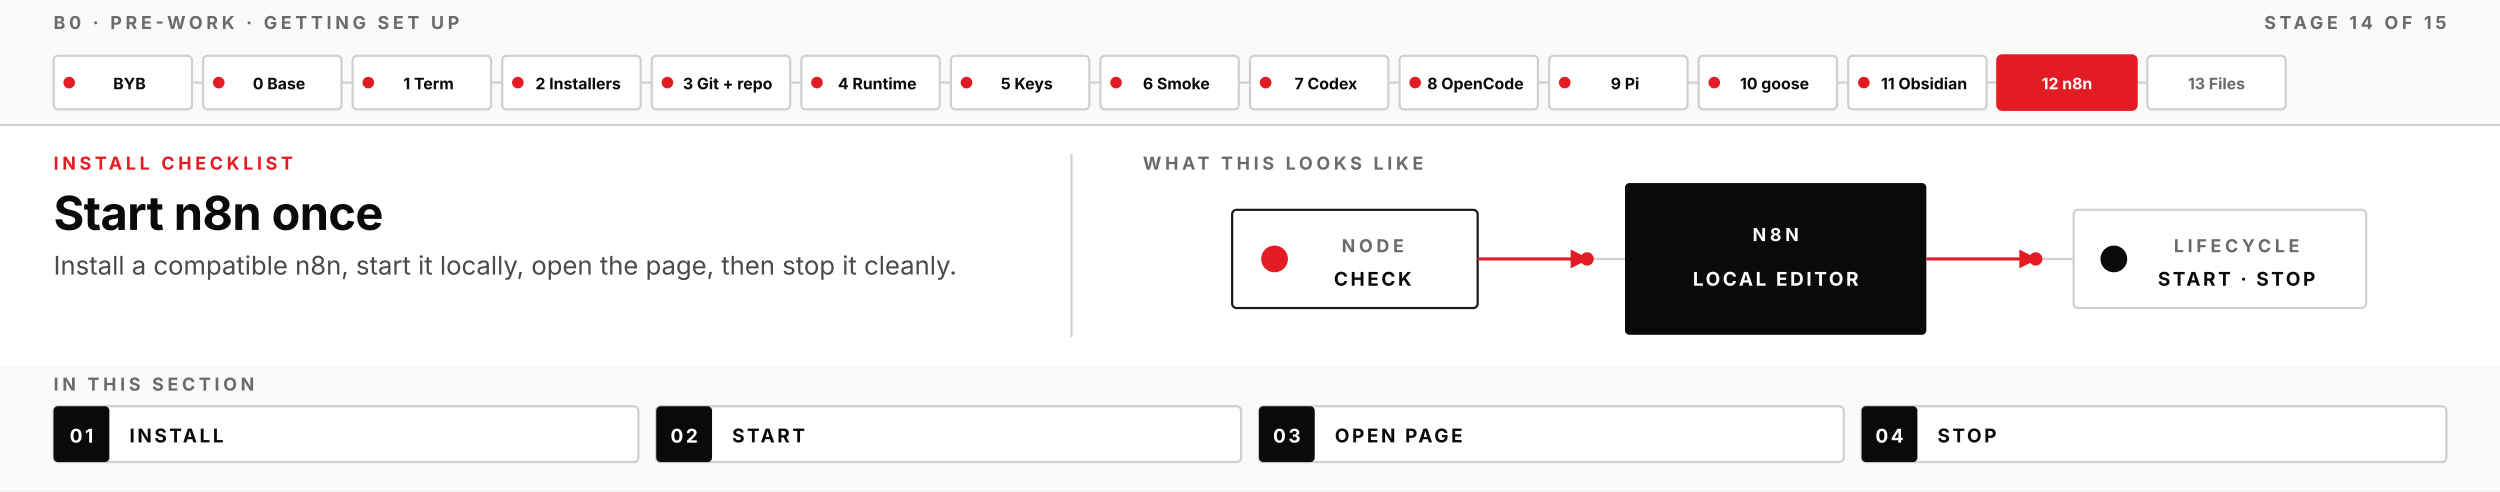
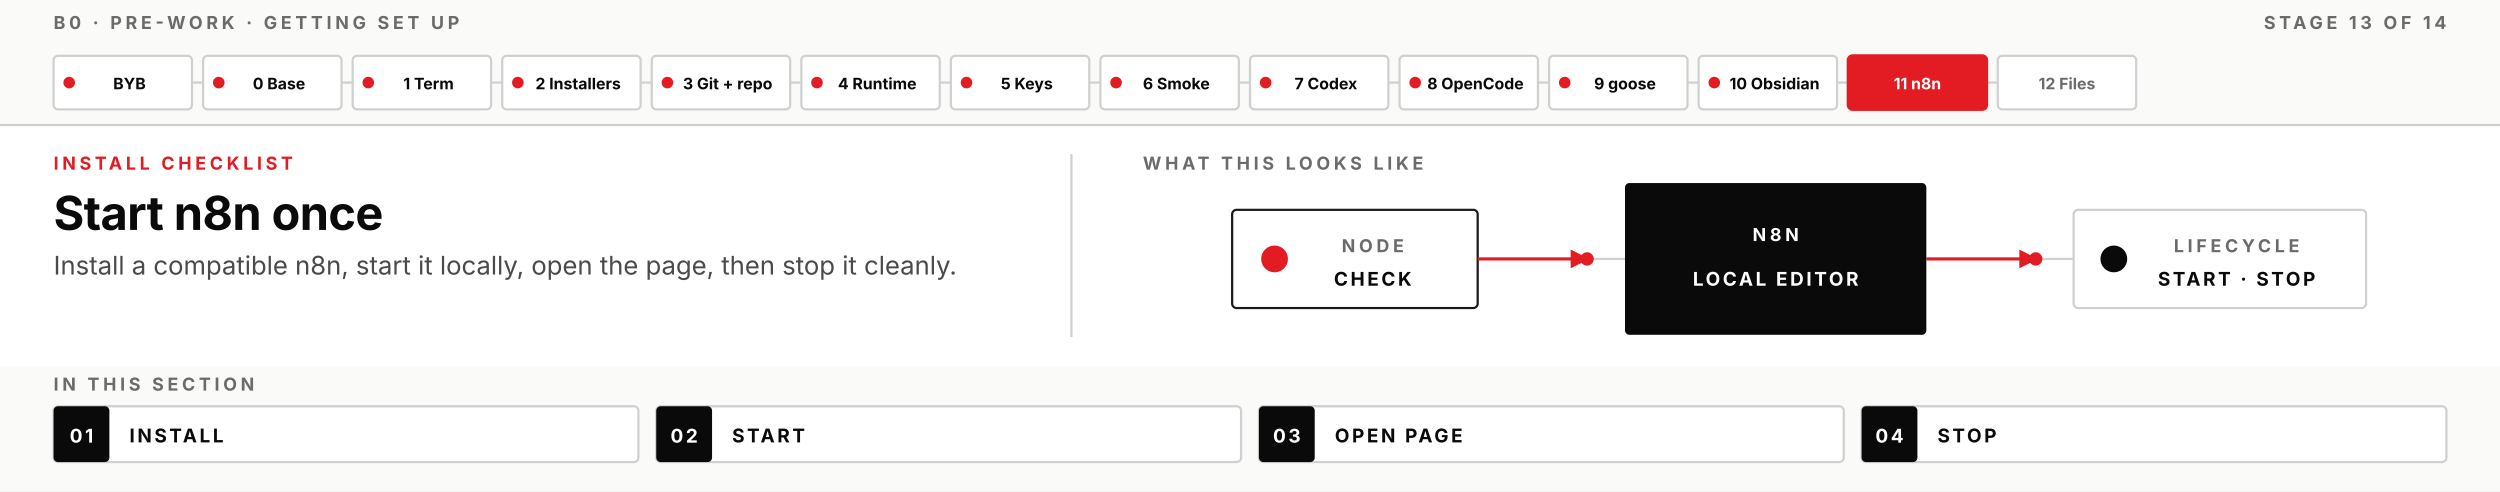
- <svg xmlns="http://www.w3.org/2000/svg" viewBox="0 0 1120 220" role="img" aria-labelledby="title-install-pre-work-12-n8n">
+ <svg xmlns="http://www.w3.org/2000/svg" viewBox="0 0 1120 220" role="img" aria-labelledby="title-install-pre-work-11-n8n">
  <defs>
    <marker id="arrow" viewBox="0 0 8 8" refX="7" refY="4" markerWidth="6" markerHeight="6" orient="auto-start-reverse">
      <path d="M0 0 8 4 0 8Z" fill="#0A0A0A" />
    </marker>
    <marker id="arrow-red" viewBox="0 0 8 8" refX="7" refY="4" markerWidth="6" markerHeight="6" orient="auto-start-reverse">
      <path d="M0 0 8 4 0 8Z" fill="#E31C23" />
    </marker>
    <style>
      text { font-family: system-ui, "Inter", "Helvetica Neue", Arial, sans-serif; fill: #0A0A0A; }
      .micro { font-size: 8px; font-weight: 650; letter-spacing: 1.65px; }
      .tiny { font-size: 7px; font-weight: 650; letter-spacing: 1px; }
      .railtext { font-size: 7.1px; font-weight: 650; }
      .title { font-size: 21px; font-weight: 680; letter-spacing: -0.25px; }
      .purpose { font-size: 11.5px; font-weight: 430; fill: #4A4A4A; }
      .caption { font-size: 8.5px; font-weight: 650; letter-spacing: 1.15px; }
      .body { font-size: 9.5px; font-weight: 520; }
      .muted { fill: #6B6B6B; }
      .white { fill: #FFFFFF; }
      .red { fill: #E31C23; }
      .gold { fill: #A58650; }
      .line { fill: none; stroke: #0A0A0A; stroke-width: 1.35; vector-effect: non-scaling-stroke; }
      .hair { fill: none; stroke: #D0D0D0; stroke-width: 1; vector-effect: non-scaling-stroke; }
      .redline { fill: none; stroke: #E31C23; stroke-width: 1.4; vector-effect: non-scaling-stroke; }
      .goldline { fill: none; stroke: #A58650; stroke-width: 1.35; vector-effect: non-scaling-stroke; }
      .dash { stroke-dasharray: 5 4; }
    </style>
  </defs>
  <rect width="1120" height="220" fill="#FFFFFF" />
  <rect x="0" y="0" width="1120" height="56" fill="#FAFAF8" />
  <text x="24" y="13" class="micro muted">B0 · PRE-WORK · GETTING SET UP</text>
-   <text x="1096" y="13" class="micro muted" text-anchor="end">STAGE 14 OF 15</text>
-   <path d="M55 37H993" class="hair" />
+   <text x="1096" y="13" class="micro muted" text-anchor="end">STAGE 13 OF 14</text>
+   <path d="M55 37H926" class="hair" />
  <rect x="24" y="25" width="62" height="24" rx="2" fill="#FFFFFF" stroke="#D0D0D0" stroke-width="1" />
  <circle cx="31" cy="37" r="2.6" fill="#E31C23" />
  <text x="58" y="40" class="railtext" text-anchor="middle">BYB</text>
  <rect x="91" y="25" width="62" height="24" rx="2" fill="#FFFFFF" stroke="#D0D0D0" stroke-width="1" />
  <circle cx="98" cy="37" r="2.6" fill="#E31C23" />
  <text x="125" y="40" class="railtext" text-anchor="middle">0 Base</text>
  <rect x="158" y="25" width="62" height="24" rx="2" fill="#FFFFFF" stroke="#D0D0D0" stroke-width="1" />
  <circle cx="165" cy="37" r="2.6" fill="#E31C23" />
  <text x="192" y="40" class="railtext" text-anchor="middle">1 Term</text>
  <rect x="225" y="25" width="62" height="24" rx="2" fill="#FFFFFF" stroke="#D0D0D0" stroke-width="1" />
  <circle cx="232" cy="37" r="2.6" fill="#E31C23" />
  <text x="259" y="40" class="railtext" text-anchor="middle">2 Installers</text>
  <rect x="292" y="25" width="62" height="24" rx="2" fill="#FFFFFF" stroke="#D0D0D0" stroke-width="1" />
  <circle cx="299" cy="37" r="2.6" fill="#E31C23" />
  <text x="326" y="40" class="railtext" text-anchor="middle">3 Git + repo</text>
  <rect x="359" y="25" width="62" height="24" rx="2" fill="#FFFFFF" stroke="#D0D0D0" stroke-width="1" />
  <circle cx="366" cy="37" r="2.6" fill="#E31C23" />
  <text x="393" y="40" class="railtext" text-anchor="middle">4 Runtime</text>
  <rect x="426" y="25" width="62" height="24" rx="2" fill="#FFFFFF" stroke="#D0D0D0" stroke-width="1" />
  <circle cx="433" cy="37" r="2.6" fill="#E31C23" />
  <text x="460" y="40" class="railtext" text-anchor="middle">5 Keys</text>
  <rect x="493" y="25" width="62" height="24" rx="2" fill="#FFFFFF" stroke="#D0D0D0" stroke-width="1" />
  <circle cx="500" cy="37" r="2.6" fill="#E31C23" />
  <text x="527" y="40" class="railtext" text-anchor="middle">6 Smoke</text>
  <rect x="560" y="25" width="62" height="24" rx="2" fill="#FFFFFF" stroke="#D0D0D0" stroke-width="1" />
  <circle cx="567" cy="37" r="2.6" fill="#E31C23" />
  <text x="594" y="40" class="railtext" text-anchor="middle">7 Codex</text>
  <rect x="627" y="25" width="62" height="24" rx="2" fill="#FFFFFF" stroke="#D0D0D0" stroke-width="1" />
  <circle cx="634" cy="37" r="2.6" fill="#E31C23" />
  <text x="661" y="40" class="railtext" text-anchor="middle">8 OpenCode</text>
  <rect x="694" y="25" width="62" height="24" rx="2" fill="#FFFFFF" stroke="#D0D0D0" stroke-width="1" />
  <circle cx="701" cy="37" r="2.6" fill="#E31C23" />
-   <text x="728" y="40" class="railtext" text-anchor="middle">9 Pi</text>
+   <text x="728" y="40" class="railtext" text-anchor="middle">9 goose</text>
  <rect x="761" y="25" width="62" height="24" rx="2" fill="#FFFFFF" stroke="#D0D0D0" stroke-width="1" />
  <circle cx="768" cy="37" r="2.6" fill="#E31C23" />
-   <text x="795" y="40" class="railtext" text-anchor="middle">10 goose</text>
-   <rect x="828" y="25" width="62" height="24" rx="2" fill="#FFFFFF" stroke="#D0D0D0" stroke-width="1" />
-   <circle cx="835" cy="37" r="2.6" fill="#E31C23" />
-   <text x="862" y="40" class="railtext" text-anchor="middle">11 Obsidian</text>
-   <rect x="895" y="25" width="62" height="24" rx="2" fill="#E31C23" stroke="#E31C23" stroke-width="1.4" />
-   <text x="926" y="40" class="railtext white" text-anchor="middle">12 n8n</text>
-   <rect x="962" y="25" width="62" height="24" rx="2" fill="#FFFFFF" stroke="#D0D0D0" stroke-width="1" />
-   <text x="993" y="40" class="railtext muted" text-anchor="middle">13 Files</text>
+   <text x="795" y="40" class="railtext" text-anchor="middle">10 Obsidian</text>
+   <rect x="828" y="25" width="62" height="24" rx="2" fill="#E31C23" stroke="#E31C23" stroke-width="1.4" />
+   <text x="859" y="40" class="railtext white" text-anchor="middle">11 n8n</text>
+   <rect x="895" y="25" width="62" height="24" rx="2" fill="#FFFFFF" stroke="#D0D0D0" stroke-width="1" />
+   <text x="926" y="40" class="railtext muted" text-anchor="middle">12 Files</text>
  <path d="M0 56H1120" class="hair" />
  <text x="24" y="76" class="micro red">INSTALL CHECKLIST</text>
  <text x="24" y="103" class="title">Start n8n once</text>
  <text x="24" y="123" class="purpose">Install a compatible n8n, start it locally, open the page, then stop it cleanly.</text>
  <path d="M480 69V151" class="hair" />
  <text x="512" y="76" class="micro muted">WHAT THIS LOOKS LIKE</text>
  <g aria-label="Local n8n node workflow">
    <path d="M565 116H1054" class="hair" />
    <rect x="552" y="94" width="110" height="44" rx="2" fill="#FFFFFF" stroke="#1A1A1A" />
    <circle cx="571" cy="116" r="6" fill="#E31C23" />
    <text x="615" y="113" class="micro muted" text-anchor="middle">NODE</text>
    <text x="615" y="128" class="caption" text-anchor="middle">CHECK</text>
    <path d="M662 116H711" class="redline" marker-end="url(#arrow-red)" />
    <rect x="728" y="82" width="135" height="68" rx="2" fill="#0A0A0A" />
    <text x="795.5" y="108" class="micro white" text-anchor="middle">N8N</text>
    <text x="795.5" y="128" class="caption white" text-anchor="middle">LOCAL EDITOR</text>
    <path d="M863 116H912" class="redline" marker-end="url(#arrow-red)" />
    <rect x="929" y="94" width="131" height="44" rx="2" fill="#FFFFFF" stroke="#D0D0D0" />
    <circle cx="947" cy="116" r="6" fill="#0A0A0A" />
    <text x="1002" y="113" class="micro muted" text-anchor="middle">LIFECYCLE</text>
    <text x="1002" y="128" class="caption" text-anchor="middle">START · STOP</text>
    <circle cx="711" cy="116" r="3" fill="#E31C23" />
    <circle cx="912" cy="116" r="3" fill="#E31C23" />
  </g>
  <rect x="0" y="164" width="1120" height="56" fill="#FAFAF8" />
  <text x="24" y="175" class="micro muted">IN THIS SECTION</text>
  <rect x="24.00" y="182" width="262.00" height="25" rx="2" fill="#FFFFFF" stroke="#D0D0D0" />
  <rect x="24.00" y="182" width="25" height="25" rx="2" fill="#0A0A0A" />
  <text x="36.50" y="198.3" class="caption white" text-anchor="middle">01</text>
  <text x="58.00" y="198.2" class="caption">INSTALL</text>
  <rect x="294.00" y="182" width="262.00" height="25" rx="2" fill="#FFFFFF" stroke="#D0D0D0" />
  <rect x="294.00" y="182" width="25" height="25" rx="2" fill="#0A0A0A" />
  <text x="306.50" y="198.3" class="caption white" text-anchor="middle">02</text>
  <text x="328.00" y="198.2" class="caption">START</text>
  <rect x="564.00" y="182" width="262.00" height="25" rx="2" fill="#FFFFFF" stroke="#D0D0D0" />
  <rect x="564.00" y="182" width="25" height="25" rx="2" fill="#0A0A0A" />
  <text x="576.50" y="198.3" class="caption white" text-anchor="middle">03</text>
  <text x="598.00" y="198.2" class="caption">OPEN PAGE</text>
  <rect x="834.00" y="182" width="262.00" height="25" rx="2" fill="#FFFFFF" stroke="#D0D0D0" />
  <rect x="834.00" y="182" width="25" height="25" rx="2" fill="#0A0A0A" />
  <text x="846.50" y="198.3" class="caption white" text-anchor="middle">04</text>
  <text x="868.00" y="198.2" class="caption">STOP</text>
</svg>
